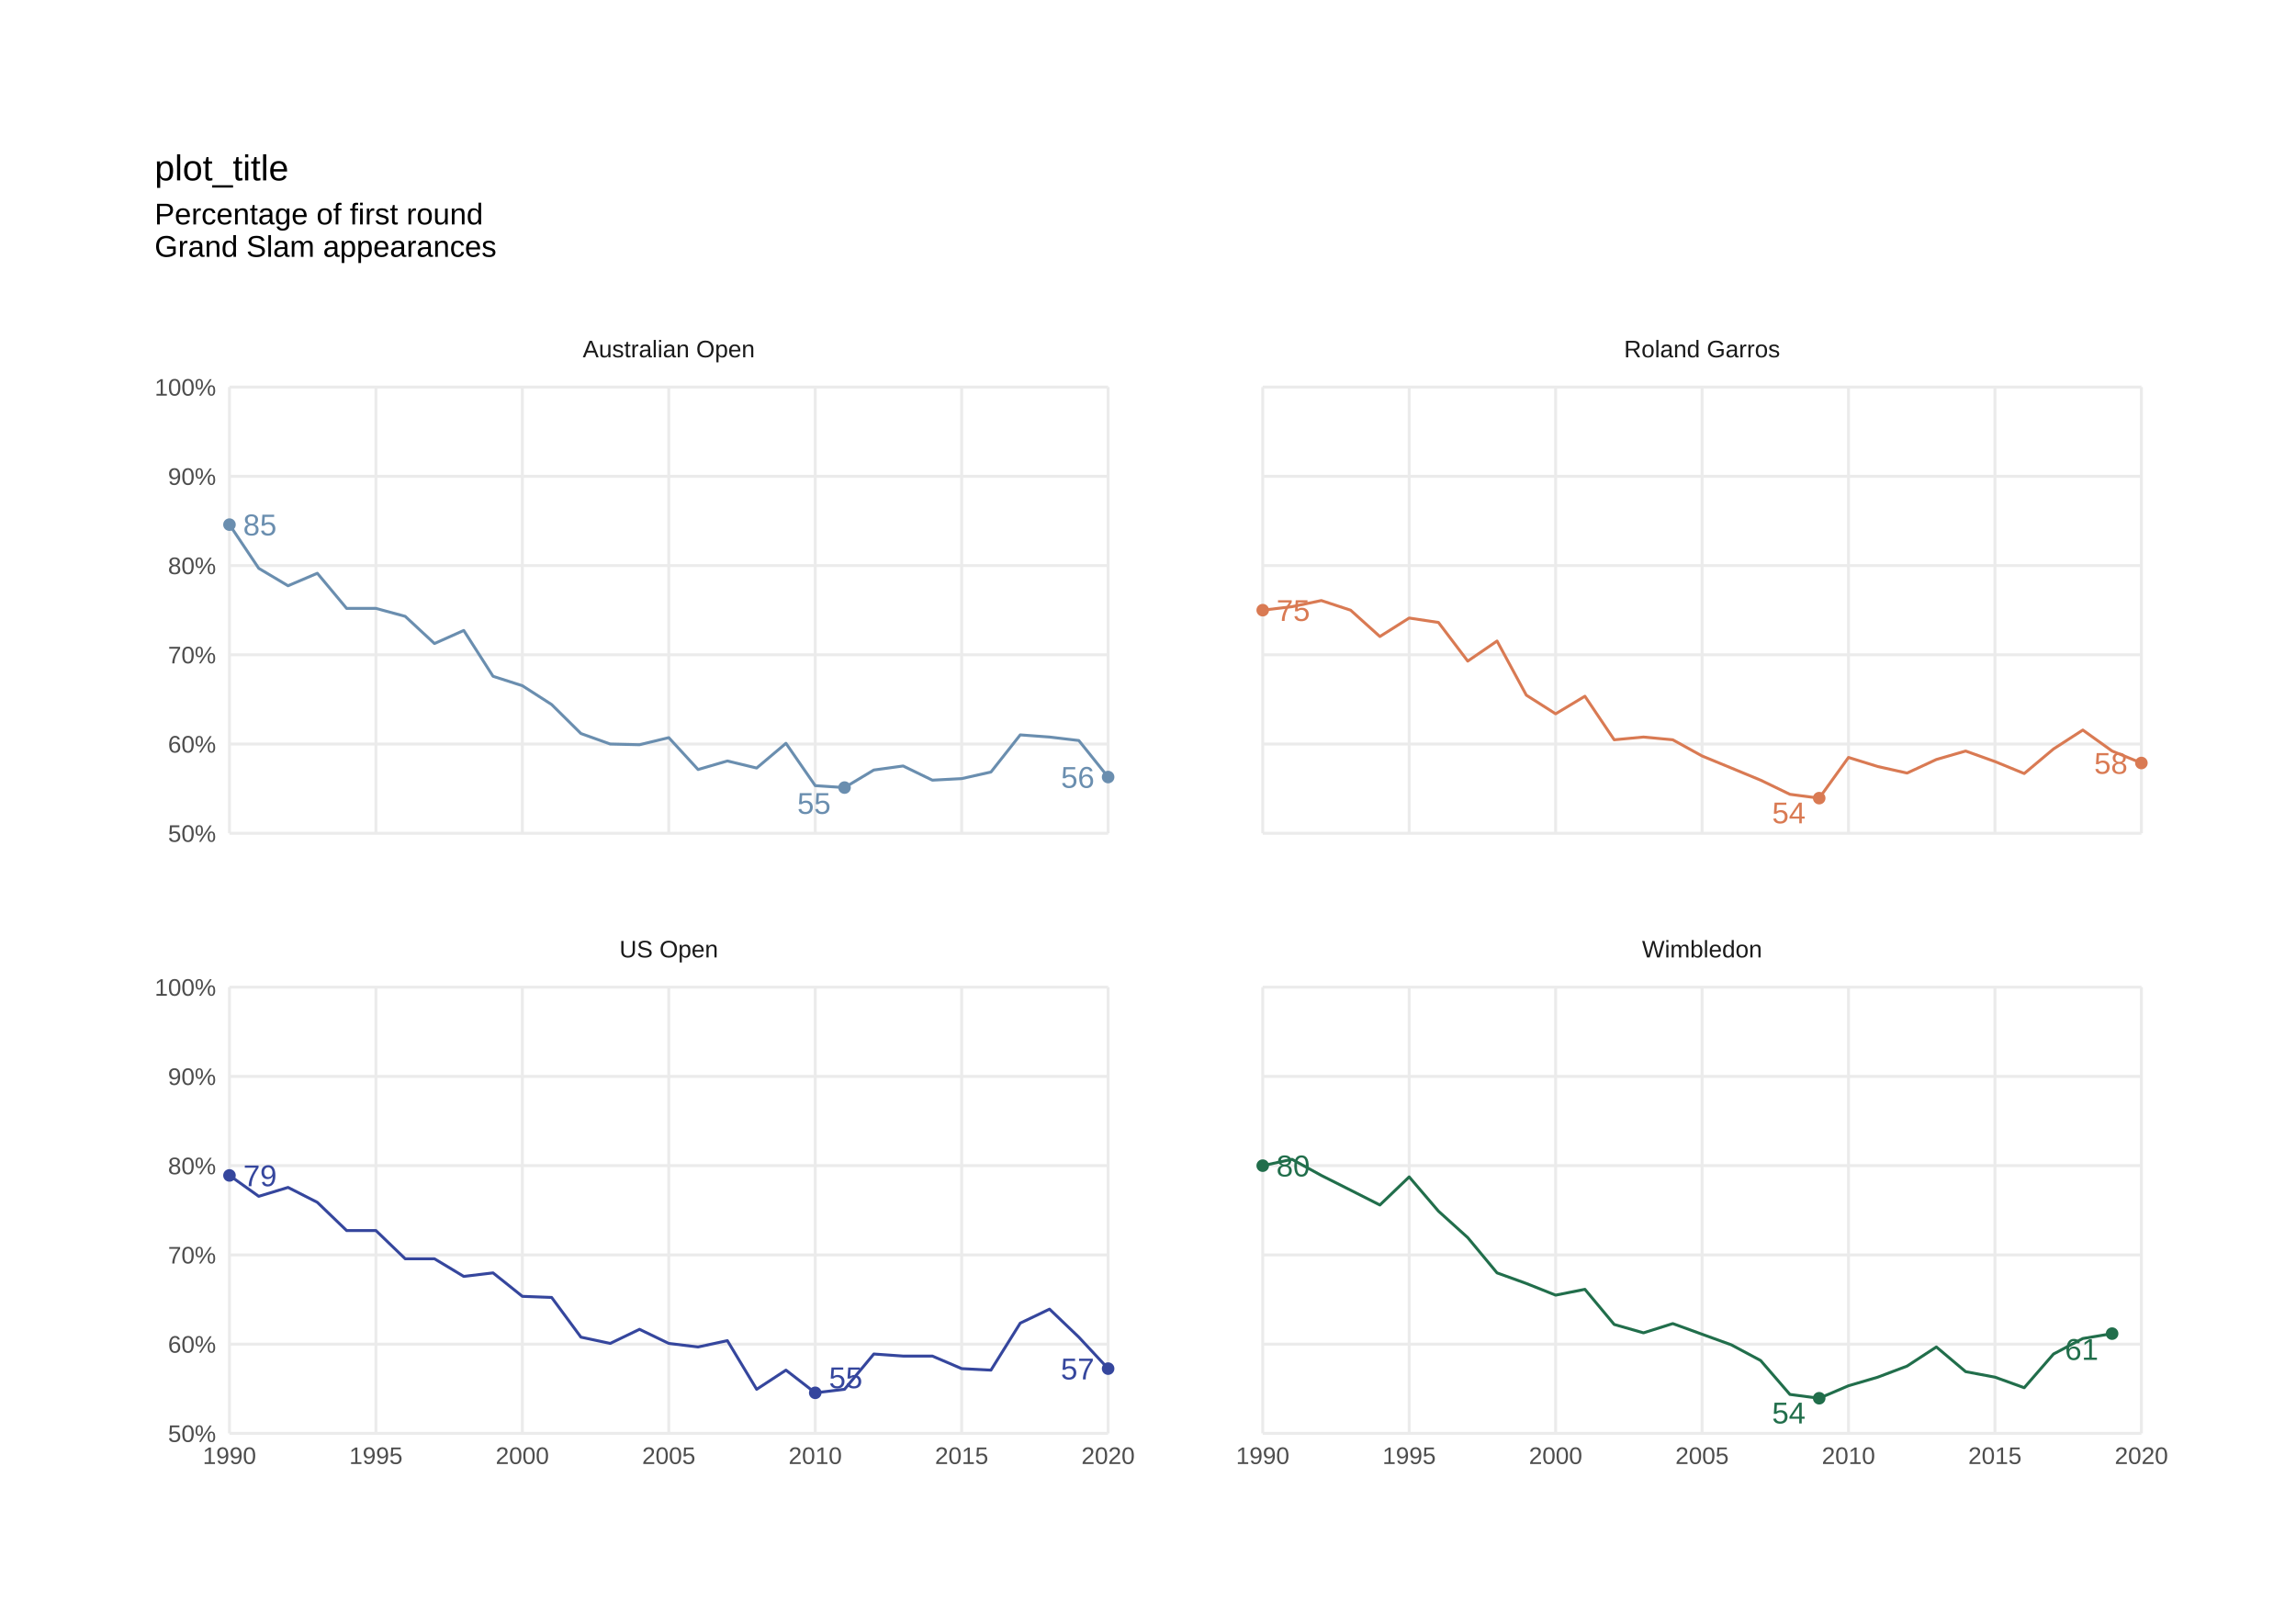
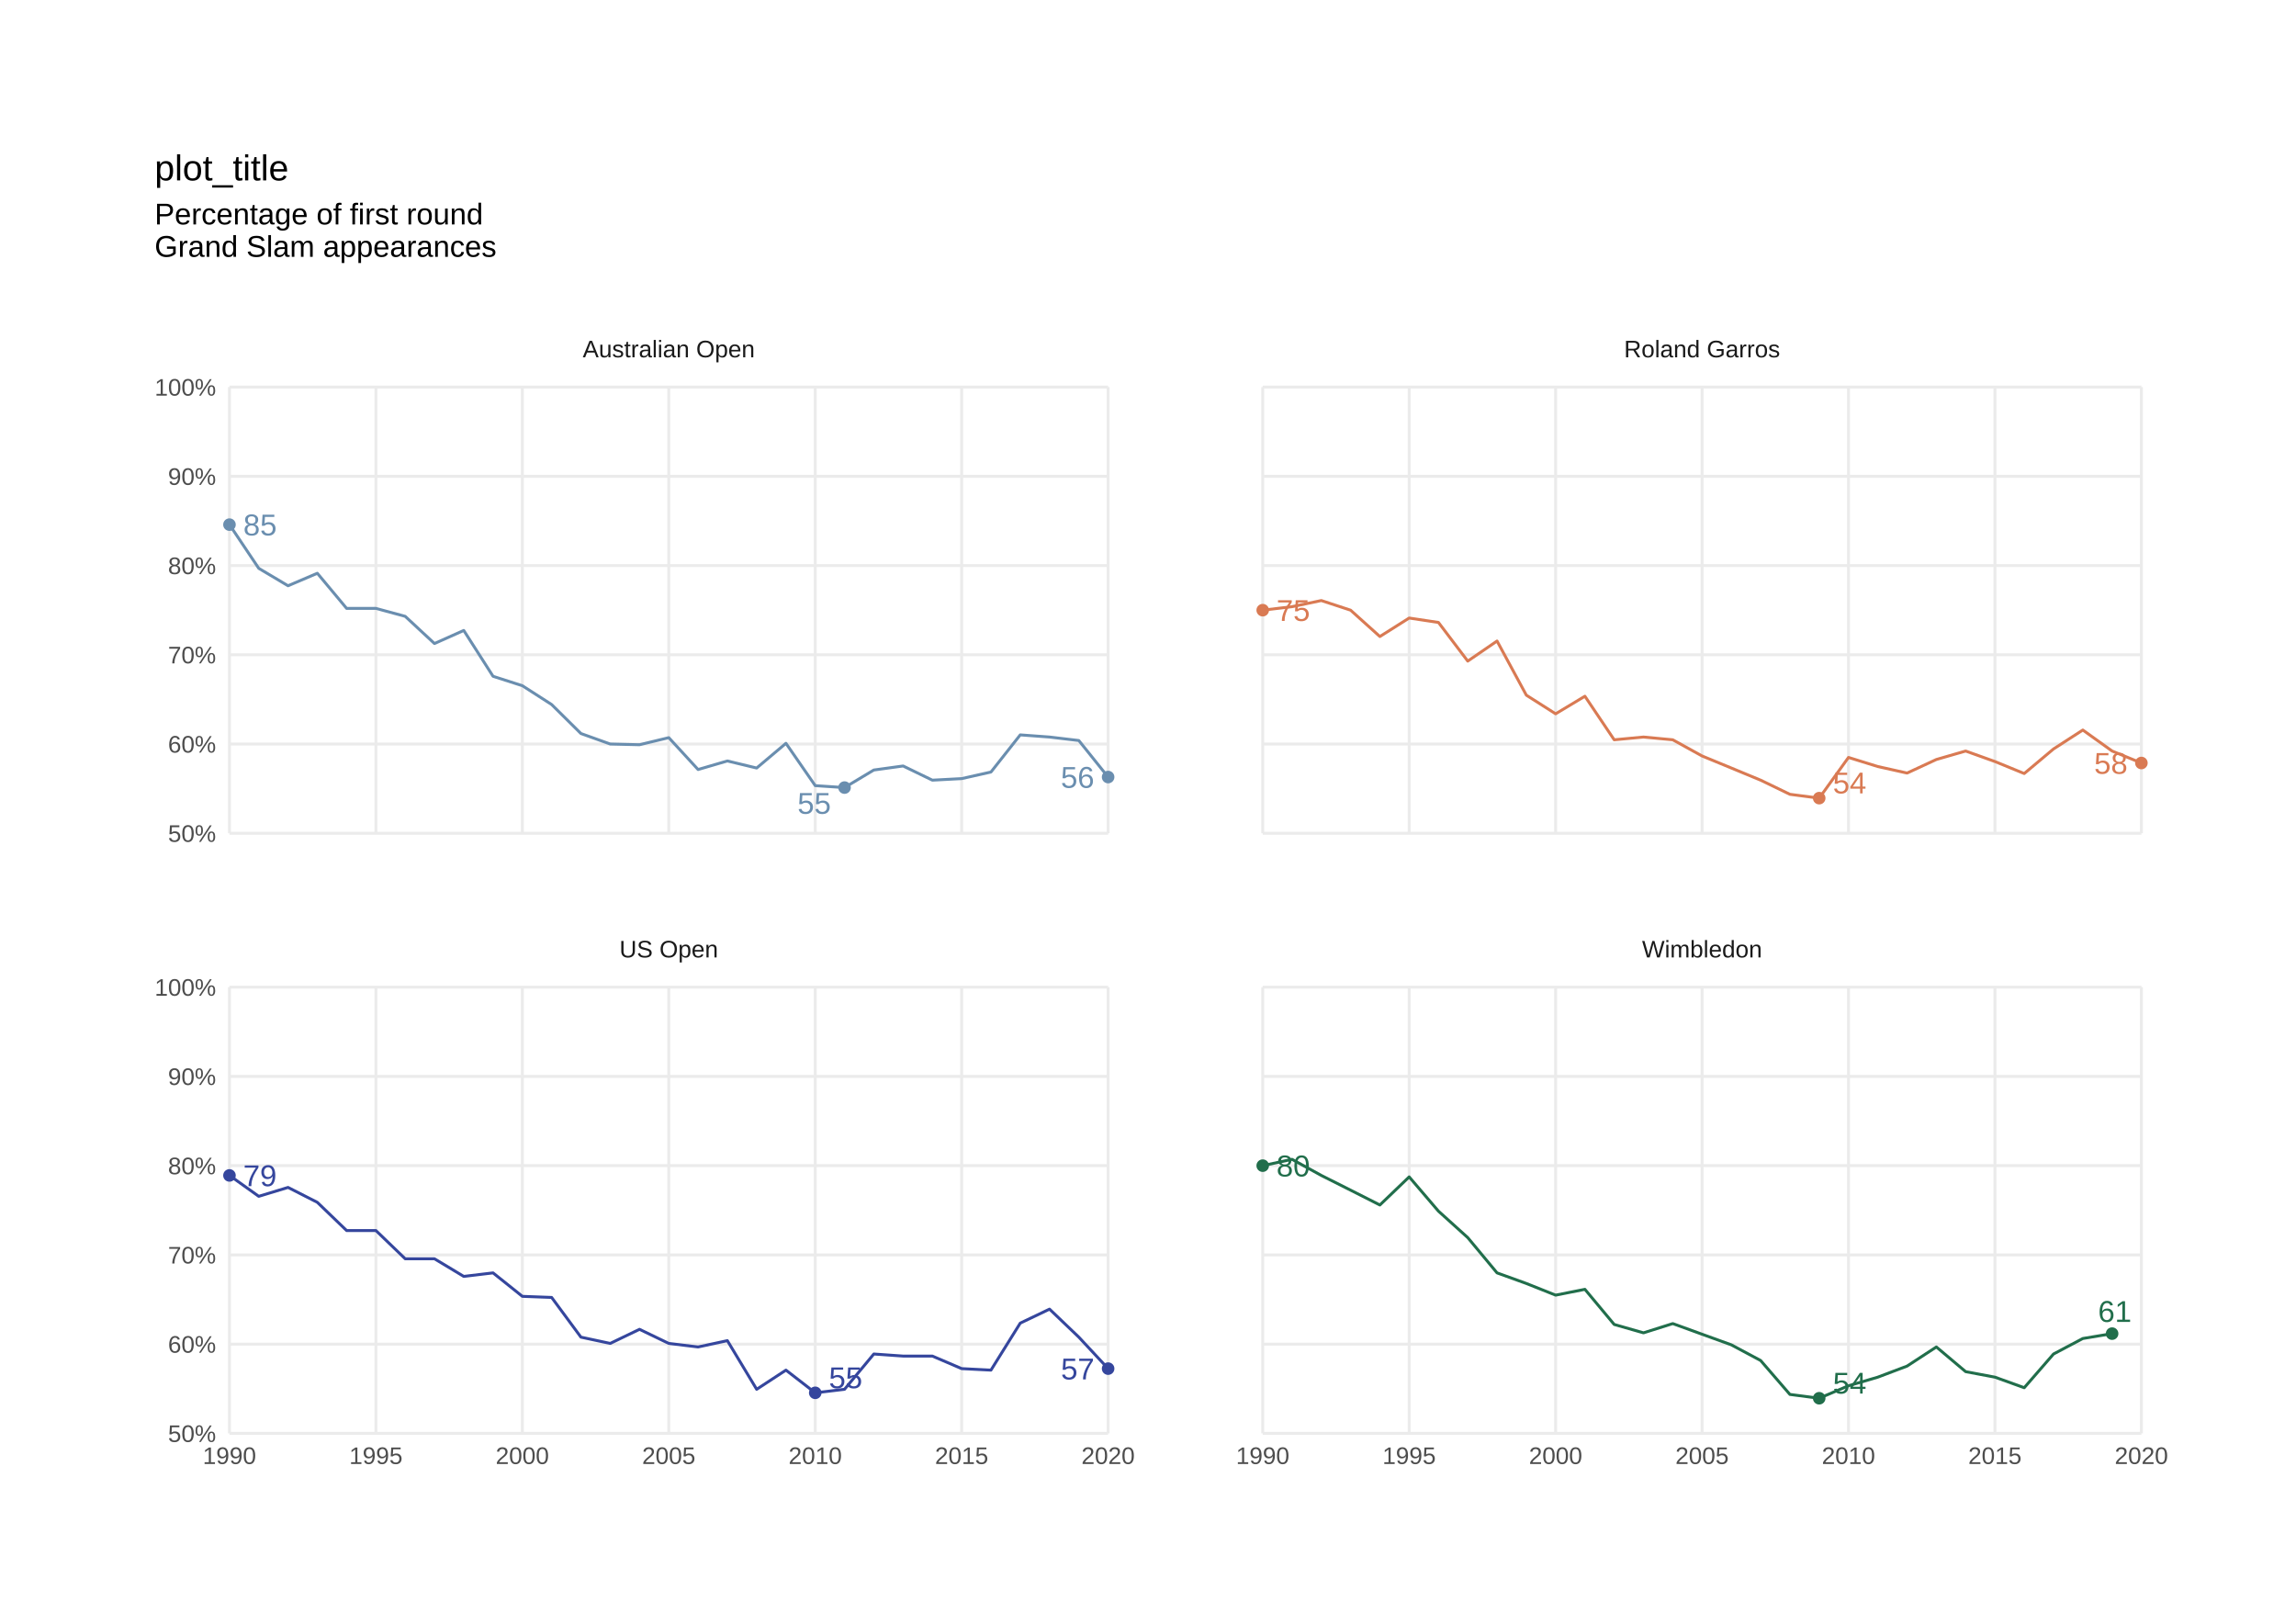
<svg xmlns="http://www.w3.org/2000/svg" class="svglite" width="841.89pt" height="595.28pt" viewBox="0 0 841.89 595.28">
  <defs>
    <style type="text/css">
    .svglite line, .svglite polyline, .svglite polygon, .svglite path, .svglite rect, .svglite circle {
      fill: none;
      stroke: #000000;
      stroke-linecap: round;
      stroke-linejoin: round;
      stroke-miterlimit: 10.00;
    }
    .svglite text {
      white-space: pre;
    }
  </style>
  </defs>
  <rect width="100%" height="100%" style="stroke: none; fill: none;" />
  <defs>
    <clipPath id="cpMC4wMHw4NDEuODl8MC4wMHw1OTUuMjg=">
      <rect x="0.00" y="0.00" width="841.89" height="595.28" />
    </clipPath>
  </defs>
  <g clip-path="url(#cpMC4wMHw4NDEuODl8MC4wMHw1OTUuMjg=)">
    <polyline points="84.14,305.49 406.32,305.49 " style="stroke-width: 1.07; stroke: #EBEBEB; stroke-linecap: butt;" />
    <polyline points="84.14,272.77 406.32,272.77 " style="stroke-width: 1.07; stroke: #EBEBEB; stroke-linecap: butt;" />
    <polyline points="84.14,240.05 406.32,240.05 " style="stroke-width: 1.07; stroke: #EBEBEB; stroke-linecap: butt;" />
    <polyline points="84.14,207.34 406.32,207.34 " style="stroke-width: 1.07; stroke: #EBEBEB; stroke-linecap: butt;" />
    <polyline points="84.14,174.62 406.32,174.62 " style="stroke-width: 1.07; stroke: #EBEBEB; stroke-linecap: butt;" />
    <polyline points="84.14,141.90 406.32,141.90 " style="stroke-width: 1.07; stroke: #EBEBEB; stroke-linecap: butt;" />
    <polyline points="84.14,305.49 84.14,141.90 " style="stroke-width: 1.07; stroke: #EBEBEB; stroke-linecap: butt;" />
    <polyline points="137.84,305.49 137.84,141.90 " style="stroke-width: 1.07; stroke: #EBEBEB; stroke-linecap: butt;" />
    <polyline points="191.53,305.49 191.53,141.90 " style="stroke-width: 1.07; stroke: #EBEBEB; stroke-linecap: butt;" />
    <polyline points="245.23,305.49 245.23,141.90 " style="stroke-width: 1.07; stroke: #EBEBEB; stroke-linecap: butt;" />
    <polyline points="298.93,305.49 298.93,141.90 " style="stroke-width: 1.07; stroke: #EBEBEB; stroke-linecap: butt;" />
    <polyline points="352.62,305.49 352.62,141.90 " style="stroke-width: 1.07; stroke: #EBEBEB; stroke-linecap: butt;" />
    <polyline points="406.32,305.49 406.32,141.90 " style="stroke-width: 1.07; stroke: #EBEBEB; stroke-linecap: butt;" />
    <polyline points="84.14,192.34 94.88,208.36 105.62,214.75 116.36,210.17 127.10,223.05 137.84,223.05 148.58,225.96 159.31,235.93 170.05,231.13 180.79,247.94 191.53,251.39 202.27,258.29 213.01,268.92 223.75,272.77 234.49,273.03 245.23,270.44 255.97,282.12 266.71,278.98 277.45,281.57 288.19,272.51 298.93,288.03 309.67,288.74 320.41,282.30 331.15,280.82 341.88,286.02 352.62,285.45 363.36,283.04 374.10,269.42 384.84,270.21 395.58,271.49 406.32,284.88 " style="stroke-width: 1.07; stroke: #6A8EAF; stroke-linecap: butt;" />
    <circle cx="84.14" cy="192.34" r="1.95" style="stroke-width: 0.71; stroke: #6A8EAF; fill: #6A8EAF;" />
    <circle cx="309.67" cy="288.74" r="1.95" style="stroke-width: 0.71; stroke: #6A8EAF; fill: #6A8EAF;" />
    <circle cx="406.32" cy="284.88" r="1.95" style="stroke-width: 0.71; stroke: #6A8EAF; fill: #6A8EAF;" />
-     <text x="95.29" y="196.28" text-anchor="middle" style="font-size: 11.04px;fill: #6A8EAF; font-family: &quot;Arial&quot;;" textLength="12.27px" lengthAdjust="spacingAndGlyphs">85</text>
-     <text x="298.48" y="298.37" text-anchor="middle" style="font-size: 11.04px;fill: #6A8EAF; font-family: &quot;Arial&quot;;" textLength="12.27px" lengthAdjust="spacingAndGlyphs">55</text>
-     <text x="395.17" y="288.83" text-anchor="middle" style="font-size: 11.04px;fill: #6A8EAF; font-family: &quot;Arial&quot;;" textLength="12.27px" lengthAdjust="spacingAndGlyphs">56</text>
+     <text x="95.35" y="196.28" text-anchor="middle" style="font-size: 11.04px;fill: #6A8EAF; font-family: &quot;Arial&quot;;" textLength="12.27px" lengthAdjust="spacingAndGlyphs">85</text>
+     <text x="298.55" y="298.34" text-anchor="middle" style="font-size: 11.04px;fill: #6A8EAF; font-family: &quot;Arial&quot;;" textLength="12.27px" lengthAdjust="spacingAndGlyphs">55</text>
+     <text x="395.11" y="288.83" text-anchor="middle" style="font-size: 11.04px;fill: #6A8EAF; font-family: &quot;Arial&quot;;" textLength="12.27px" lengthAdjust="spacingAndGlyphs">56</text>
    <polyline points="84.14,525.50 406.32,525.50 " style="stroke-width: 1.07; stroke: #EBEBEB; stroke-linecap: butt;" />
    <polyline points="84.14,492.78 406.32,492.78 " style="stroke-width: 1.07; stroke: #EBEBEB; stroke-linecap: butt;" />
    <polyline points="84.14,460.07 406.32,460.07 " style="stroke-width: 1.07; stroke: #EBEBEB; stroke-linecap: butt;" />
    <polyline points="84.14,427.35 406.32,427.35 " style="stroke-width: 1.07; stroke: #EBEBEB; stroke-linecap: butt;" />
    <polyline points="84.14,394.63 406.32,394.63 " style="stroke-width: 1.07; stroke: #EBEBEB; stroke-linecap: butt;" />
    <polyline points="84.14,361.91 406.32,361.91 " style="stroke-width: 1.07; stroke: #EBEBEB; stroke-linecap: butt;" />
    <polyline points="84.14,525.50 84.14,361.91 " style="stroke-width: 1.07; stroke: #EBEBEB; stroke-linecap: butt;" />
    <polyline points="137.84,525.50 137.84,361.91 " style="stroke-width: 1.07; stroke: #EBEBEB; stroke-linecap: butt;" />
    <polyline points="191.53,525.50 191.53,361.91 " style="stroke-width: 1.07; stroke: #EBEBEB; stroke-linecap: butt;" />
    <polyline points="245.23,525.50 245.23,361.91 " style="stroke-width: 1.07; stroke: #EBEBEB; stroke-linecap: butt;" />
    <polyline points="298.93,525.50 298.93,361.91 " style="stroke-width: 1.07; stroke: #EBEBEB; stroke-linecap: butt;" />
    <polyline points="352.62,525.50 352.62,361.91 " style="stroke-width: 1.07; stroke: #EBEBEB; stroke-linecap: butt;" />
    <polyline points="406.32,525.50 406.32,361.91 " style="stroke-width: 1.07; stroke: #EBEBEB; stroke-linecap: butt;" />
    <polyline points="84.14,430.93 94.88,438.59 105.62,435.33 116.36,440.80 127.10,451.14 137.84,451.14 148.58,461.49 159.31,461.49 170.05,467.95 180.79,466.66 191.53,475.26 202.27,475.66 213.01,490.22 223.75,492.52 234.49,487.35 245.23,492.52 255.97,493.82 266.71,491.50 277.45,509.34 288.19,502.31 298.93,510.63 309.67,509.34 320.41,496.40 331.15,497.16 341.88,497.16 352.62,501.76 363.36,502.31 374.10,485.08 384.84,479.95 395.58,490.22 406.32,501.76 " style="stroke-width: 1.07; stroke: #35469D; stroke-linecap: butt;" />
    <circle cx="84.14" cy="430.93" r="1.95" style="stroke-width: 0.71; stroke: #35469D; fill: #35469D;" />
    <circle cx="298.93" cy="510.63" r="1.95" style="stroke-width: 0.71; stroke: #35469D; fill: #35469D;" />
    <circle cx="406.32" cy="501.76" r="1.95" style="stroke-width: 0.71; stroke: #35469D; fill: #35469D;" />
-     <text x="95.35" y="434.88" text-anchor="middle" style="font-size: 11.04px;fill: #35469D; font-family: &quot;Arial&quot;;" textLength="12.27px" lengthAdjust="spacingAndGlyphs">79</text>
-     <text x="310.10" y="508.93" text-anchor="middle" style="font-size: 11.04px;fill: #35469D; font-family: &quot;Arial&quot;;" textLength="12.27px" lengthAdjust="spacingAndGlyphs">55</text>
-     <text x="395.11" y="505.71" text-anchor="middle" style="font-size: 11.04px;fill: #35469D; font-family: &quot;Arial&quot;;" textLength="12.27px" lengthAdjust="spacingAndGlyphs">57</text>
+     <text x="95.31" y="434.87" text-anchor="middle" style="font-size: 11.04px;fill: #35469D; font-family: &quot;Arial&quot;;" textLength="12.27px" lengthAdjust="spacingAndGlyphs">79</text>
+     <text x="310.07" y="508.94" text-anchor="middle" style="font-size: 11.04px;fill: #35469D; font-family: &quot;Arial&quot;;" textLength="12.27px" lengthAdjust="spacingAndGlyphs">55</text>
+     <text x="395.15" y="505.71" text-anchor="middle" style="font-size: 11.04px;fill: #35469D; font-family: &quot;Arial&quot;;" textLength="12.27px" lengthAdjust="spacingAndGlyphs">57</text>
    <polyline points="463.01,305.49 785.20,305.49 " style="stroke-width: 1.07; stroke: #EBEBEB; stroke-linecap: butt;" />
    <polyline points="463.01,272.77 785.20,272.77 " style="stroke-width: 1.07; stroke: #EBEBEB; stroke-linecap: butt;" />
    <polyline points="463.01,240.05 785.20,240.05 " style="stroke-width: 1.07; stroke: #EBEBEB; stroke-linecap: butt;" />
    <polyline points="463.01,207.34 785.20,207.34 " style="stroke-width: 1.07; stroke: #EBEBEB; stroke-linecap: butt;" />
    <polyline points="463.01,174.62 785.20,174.62 " style="stroke-width: 1.07; stroke: #EBEBEB; stroke-linecap: butt;" />
    <polyline points="463.01,141.90 785.20,141.90 " style="stroke-width: 1.07; stroke: #EBEBEB; stroke-linecap: butt;" />
    <polyline points="463.01,305.49 463.01,141.90 " style="stroke-width: 1.07; stroke: #EBEBEB; stroke-linecap: butt;" />
    <polyline points="516.71,305.49 516.71,141.90 " style="stroke-width: 1.07; stroke: #EBEBEB; stroke-linecap: butt;" />
    <polyline points="570.41,305.49 570.41,141.90 " style="stroke-width: 1.07; stroke: #EBEBEB; stroke-linecap: butt;" />
    <polyline points="624.11,305.49 624.11,141.90 " style="stroke-width: 1.07; stroke: #EBEBEB; stroke-linecap: butt;" />
    <polyline points="677.80,305.49 677.80,141.90 " style="stroke-width: 1.07; stroke: #EBEBEB; stroke-linecap: butt;" />
    <polyline points="731.50,305.49 731.50,141.90 " style="stroke-width: 1.07; stroke: #EBEBEB; stroke-linecap: butt;" />
    <polyline points="785.20,305.49 785.20,141.90 " style="stroke-width: 1.07; stroke: #EBEBEB; stroke-linecap: butt;" />
    <polyline points="463.01,223.70 473.75,222.42 484.49,220.17 495.23,223.70 505.97,233.36 516.71,226.58 527.45,228.20 538.19,242.37 548.93,235.01 559.67,254.86 570.41,261.69 581.15,255.25 591.89,271.22 602.63,270.21 613.37,271.22 624.11,277.15 634.84,281.57 645.58,286.02 656.32,291.21 667.06,292.61 677.80,277.69 688.54,281.02 699.28,283.42 710.02,278.44 720.76,275.34 731.50,279.19 742.24,283.59 752.98,274.58 763.72,267.64 774.46,275.34 785.20,279.73 " style="stroke-width: 1.07; stroke: #D97A53; stroke-linecap: butt;" />
    <circle cx="463.01" cy="223.70" r="1.95" style="stroke-width: 0.71; stroke: #D97A53; fill: #D97A53;" />
    <circle cx="667.06" cy="292.61" r="1.95" style="stroke-width: 0.71; stroke: #D97A53; fill: #D97A53;" />
    <circle cx="785.20" cy="279.73" r="1.95" style="stroke-width: 0.71; stroke: #D97A53; fill: #D97A53;" />
-     <text x="474.19" y="227.65" text-anchor="middle" style="font-size: 11.04px;fill: #D97A53; font-family: &quot;Arial&quot;;" textLength="12.27px" lengthAdjust="spacingAndGlyphs">75</text>
-     <text x="655.92" y="301.84" text-anchor="middle" style="font-size: 11.04px;fill: #D97A53; font-family: &quot;Arial&quot;;" textLength="12.27px" lengthAdjust="spacingAndGlyphs">54</text>
-     <text x="774.02" y="283.68" text-anchor="middle" style="font-size: 11.04px;fill: #D97A53; font-family: &quot;Arial&quot;;" textLength="12.27px" lengthAdjust="spacingAndGlyphs">58</text>
+     <text x="474.20" y="227.65" text-anchor="middle" style="font-size: 11.04px;fill: #D97A53; font-family: &quot;Arial&quot;;" textLength="12.27px" lengthAdjust="spacingAndGlyphs">75</text>
+     <text x="678.22" y="290.87" text-anchor="middle" style="font-size: 11.04px;fill: #D97A53; font-family: &quot;Arial&quot;;" textLength="12.27px" lengthAdjust="spacingAndGlyphs">54</text>
+     <text x="774.01" y="283.68" text-anchor="middle" style="font-size: 11.04px;fill: #D97A53; font-family: &quot;Arial&quot;;" textLength="12.27px" lengthAdjust="spacingAndGlyphs">58</text>
    <polyline points="463.01,525.50 785.20,525.50 " style="stroke-width: 1.07; stroke: #EBEBEB; stroke-linecap: butt;" />
    <polyline points="463.01,492.78 785.20,492.78 " style="stroke-width: 1.07; stroke: #EBEBEB; stroke-linecap: butt;" />
    <polyline points="463.01,460.07 785.20,460.07 " style="stroke-width: 1.07; stroke: #EBEBEB; stroke-linecap: butt;" />
    <polyline points="463.01,427.35 785.20,427.35 " style="stroke-width: 1.07; stroke: #EBEBEB; stroke-linecap: butt;" />
    <polyline points="463.01,394.63 785.20,394.63 " style="stroke-width: 1.07; stroke: #EBEBEB; stroke-linecap: butt;" />
    <polyline points="463.01,361.91 785.20,361.91 " style="stroke-width: 1.07; stroke: #EBEBEB; stroke-linecap: butt;" />
    <polyline points="463.01,525.50 463.01,361.91 " style="stroke-width: 1.07; stroke: #EBEBEB; stroke-linecap: butt;" />
    <polyline points="516.71,525.50 516.71,361.91 " style="stroke-width: 1.07; stroke: #EBEBEB; stroke-linecap: butt;" />
    <polyline points="570.41,525.50 570.41,361.91 " style="stroke-width: 1.07; stroke: #EBEBEB; stroke-linecap: butt;" />
    <polyline points="624.11,525.50 624.11,361.91 " style="stroke-width: 1.07; stroke: #EBEBEB; stroke-linecap: butt;" />
    <polyline points="677.80,525.50 677.80,361.91 " style="stroke-width: 1.07; stroke: #EBEBEB; stroke-linecap: butt;" />
    <polyline points="731.50,525.50 731.50,361.91 " style="stroke-width: 1.07; stroke: #EBEBEB; stroke-linecap: butt;" />
    <polyline points="785.20,525.50 785.20,361.91 " style="stroke-width: 1.07; stroke: #EBEBEB; stroke-linecap: butt;" />
    <polyline points="463.01,427.35 473.75,425.03 484.49,430.93 495.23,436.33 505.97,441.77 516.71,431.47 527.45,444.03 538.19,453.73 548.93,466.66 559.67,470.54 570.41,474.82 581.15,472.69 591.89,485.57 602.63,488.64 613.37,485.25 624.11,489.15 634.84,493.04 645.58,498.78 656.32,511.22 667.06,512.62 677.80,508.04 688.54,504.89 699.28,500.83 710.02,493.82 720.76,502.87 731.50,504.89 742.24,508.76 752.98,496.40 763.72,490.72 774.46,488.93 " style="stroke-width: 1.07; stroke: #216E4B; stroke-linecap: butt;" />
    <circle cx="463.01" cy="427.35" r="1.95" style="stroke-width: 0.71; stroke: #216E4B; fill: #216E4B;" />
    <circle cx="667.06" cy="512.62" r="1.95" style="stroke-width: 0.71; stroke: #216E4B; fill: #216E4B;" />
    <circle cx="774.46" cy="488.93" r="1.95" style="stroke-width: 0.71; stroke: #216E4B; fill: #216E4B;" />
-     <text x="474.15" y="431.30" text-anchor="middle" style="font-size: 11.04px;fill: #216E4B; font-family: &quot;Arial&quot;;" textLength="12.27px" lengthAdjust="spacingAndGlyphs">80</text>
-     <text x="655.90" y="521.85" text-anchor="middle" style="font-size: 11.04px;fill: #216E4B; font-family: &quot;Arial&quot;;" textLength="12.27px" lengthAdjust="spacingAndGlyphs">54</text>
-     <text x="763.29" y="498.56" text-anchor="middle" style="font-size: 11.04px;fill: #216E4B; font-family: &quot;Arial&quot;;" textLength="12.27px" lengthAdjust="spacingAndGlyphs">61</text>
+     <text x="474.19" y="431.30" text-anchor="middle" style="font-size: 11.04px;fill: #216E4B; font-family: &quot;Arial&quot;;" textLength="12.27px" lengthAdjust="spacingAndGlyphs">80</text>
+     <text x="678.23" y="510.91" text-anchor="middle" style="font-size: 11.04px;fill: #216E4B; font-family: &quot;Arial&quot;;" textLength="12.27px" lengthAdjust="spacingAndGlyphs">54</text>
+     <text x="775.45" y="484.63" text-anchor="middle" style="font-size: 11.04px;fill: #216E4B; font-family: &quot;Arial&quot;;" textLength="12.27px" lengthAdjust="spacingAndGlyphs">61</text>
  </g>
  <defs>
    <clipPath id="cpODQuMTR8NDA2LjMyfDMzMy44NHwzNjEuOTE=">
      <rect x="84.14" y="333.84" width="322.18" height="28.08" />
    </clipPath>
  </defs>
  <g clip-path="url(#cpODQuMTR8NDA2LjMyfDMzMy44NHwzNjEuOTE=)">
    <text x="245.23" y="351.02" text-anchor="middle" style="font-size: 8.80px;fill: #1A1A1A; font-family: &quot;Arial&quot;;" textLength="36.20px" lengthAdjust="spacingAndGlyphs">US Open</text>
  </g>
  <g clip-path="url(#cpMC4wMHw4NDEuODl8MC4wMHw1OTUuMjg=)">
</g>
  <defs>
    <clipPath id="cpNDYzLjAxfDc4NS4yMHwzMzMuODR8MzYxLjkx">
      <rect x="463.01" y="333.84" width="322.18" height="28.08" />
    </clipPath>
  </defs>
  <g clip-path="url(#cpNDYzLjAxfDc4NS4yMHwzMzMuODR8MzYxLjkx)">
    <text x="624.11" y="351.02" text-anchor="middle" style="font-size: 8.80px;fill: #1A1A1A; font-family: &quot;Arial&quot;;" textLength="44.01px" lengthAdjust="spacingAndGlyphs">Wimbledon</text>
  </g>
  <g clip-path="url(#cpMC4wMHw4NDEuODl8MC4wMHw1OTUuMjg=)">
</g>
  <defs>
    <clipPath id="cpODQuMTR8NDA2LjMyfDExMy44M3wxNDEuOTA=">
      <rect x="84.14" y="113.83" width="322.18" height="28.08" />
    </clipPath>
  </defs>
  <g clip-path="url(#cpODQuMTR8NDA2LjMyfDExMy44M3wxNDEuOTA=)">
    <text x="245.23" y="131.01" text-anchor="middle" style="font-size: 8.80px;fill: #1A1A1A; font-family: &quot;Arial&quot;;" textLength="63.12px" lengthAdjust="spacingAndGlyphs">Australian Open</text>
  </g>
  <g clip-path="url(#cpMC4wMHw4NDEuODl8MC4wMHw1OTUuMjg=)">
</g>
  <defs>
    <clipPath id="cpNDYzLjAxfDc4NS4yMHwxMTMuODN8MTQxLjkw">
      <rect x="463.01" y="113.83" width="322.18" height="28.08" />
    </clipPath>
  </defs>
  <g clip-path="url(#cpNDYzLjAxfDc4NS4yMHwxMTMuODN8MTQxLjkw)">
    <text x="624.11" y="131.01" text-anchor="middle" style="font-size: 8.80px;fill: #1A1A1A; font-family: &quot;Arial&quot;;" textLength="57.23px" lengthAdjust="spacingAndGlyphs">Roland Garros</text>
  </g>
  <g clip-path="url(#cpMC4wMHw4NDEuODl8MC4wMHw1OTUuMjg=)">
    <text x="84.14" y="536.73" text-anchor="middle" style="font-size: 8.80px;fill: #4D4D4D; font-family: &quot;Arial&quot;;" textLength="19.58px" lengthAdjust="spacingAndGlyphs">1990</text>
    <text x="137.84" y="536.73" text-anchor="middle" style="font-size: 8.80px;fill: #4D4D4D; font-family: &quot;Arial&quot;;" textLength="19.58px" lengthAdjust="spacingAndGlyphs">1995</text>
    <text x="191.53" y="536.73" text-anchor="middle" style="font-size: 8.80px;fill: #4D4D4D; font-family: &quot;Arial&quot;;" textLength="19.58px" lengthAdjust="spacingAndGlyphs">2000</text>
    <text x="245.23" y="536.73" text-anchor="middle" style="font-size: 8.80px;fill: #4D4D4D; font-family: &quot;Arial&quot;;" textLength="19.58px" lengthAdjust="spacingAndGlyphs">2005</text>
    <text x="298.93" y="536.73" text-anchor="middle" style="font-size: 8.80px;fill: #4D4D4D; font-family: &quot;Arial&quot;;" textLength="19.58px" lengthAdjust="spacingAndGlyphs">2010</text>
    <text x="352.62" y="536.73" text-anchor="middle" style="font-size: 8.80px;fill: #4D4D4D; font-family: &quot;Arial&quot;;" textLength="19.58px" lengthAdjust="spacingAndGlyphs">2015</text>
    <text x="406.32" y="536.73" text-anchor="middle" style="font-size: 8.80px;fill: #4D4D4D; font-family: &quot;Arial&quot;;" textLength="19.58px" lengthAdjust="spacingAndGlyphs">2020</text>
    <text x="463.01" y="536.73" text-anchor="middle" style="font-size: 8.80px;fill: #4D4D4D; font-family: &quot;Arial&quot;;" textLength="19.58px" lengthAdjust="spacingAndGlyphs">1990</text>
    <text x="516.71" y="536.73" text-anchor="middle" style="font-size: 8.80px;fill: #4D4D4D; font-family: &quot;Arial&quot;;" textLength="19.58px" lengthAdjust="spacingAndGlyphs">1995</text>
    <text x="570.41" y="536.73" text-anchor="middle" style="font-size: 8.80px;fill: #4D4D4D; font-family: &quot;Arial&quot;;" textLength="19.58px" lengthAdjust="spacingAndGlyphs">2000</text>
    <text x="624.11" y="536.73" text-anchor="middle" style="font-size: 8.80px;fill: #4D4D4D; font-family: &quot;Arial&quot;;" textLength="19.58px" lengthAdjust="spacingAndGlyphs">2005</text>
    <text x="677.80" y="536.73" text-anchor="middle" style="font-size: 8.80px;fill: #4D4D4D; font-family: &quot;Arial&quot;;" textLength="19.58px" lengthAdjust="spacingAndGlyphs">2010</text>
    <text x="731.50" y="536.73" text-anchor="middle" style="font-size: 8.80px;fill: #4D4D4D; font-family: &quot;Arial&quot;;" textLength="19.58px" lengthAdjust="spacingAndGlyphs">2015</text>
    <text x="785.20" y="536.73" text-anchor="middle" style="font-size: 8.80px;fill: #4D4D4D; font-family: &quot;Arial&quot;;" textLength="19.58px" lengthAdjust="spacingAndGlyphs">2020</text>
    <text x="79.21" y="308.64" text-anchor="end" style="font-size: 8.80px;fill: #4D4D4D; font-family: &quot;Arial&quot;;" textLength="17.62px" lengthAdjust="spacingAndGlyphs">50%</text>
    <text x="79.21" y="275.92" text-anchor="end" style="font-size: 8.80px;fill: #4D4D4D; font-family: &quot;Arial&quot;;" textLength="17.62px" lengthAdjust="spacingAndGlyphs">60%</text>
    <text x="79.21" y="243.20" text-anchor="end" style="font-size: 8.80px;fill: #4D4D4D; font-family: &quot;Arial&quot;;" textLength="17.62px" lengthAdjust="spacingAndGlyphs">70%</text>
    <text x="79.21" y="210.49" text-anchor="end" style="font-size: 8.80px;fill: #4D4D4D; font-family: &quot;Arial&quot;;" textLength="17.62px" lengthAdjust="spacingAndGlyphs">80%</text>
    <text x="79.21" y="177.77" text-anchor="end" style="font-size: 8.80px;fill: #4D4D4D; font-family: &quot;Arial&quot;;" textLength="17.62px" lengthAdjust="spacingAndGlyphs">90%</text>
    <text x="79.21" y="145.05" text-anchor="end" style="font-size: 8.80px;fill: #4D4D4D; font-family: &quot;Arial&quot;;" textLength="22.51px" lengthAdjust="spacingAndGlyphs">100%</text>
    <text x="79.21" y="528.65" text-anchor="end" style="font-size: 8.80px;fill: #4D4D4D; font-family: &quot;Arial&quot;;" textLength="17.62px" lengthAdjust="spacingAndGlyphs">50%</text>
    <text x="79.21" y="495.93" text-anchor="end" style="font-size: 8.80px;fill: #4D4D4D; font-family: &quot;Arial&quot;;" textLength="17.62px" lengthAdjust="spacingAndGlyphs">60%</text>
    <text x="79.21" y="463.22" text-anchor="end" style="font-size: 8.80px;fill: #4D4D4D; font-family: &quot;Arial&quot;;" textLength="17.62px" lengthAdjust="spacingAndGlyphs">70%</text>
    <text x="79.21" y="430.50" text-anchor="end" style="font-size: 8.80px;fill: #4D4D4D; font-family: &quot;Arial&quot;;" textLength="17.62px" lengthAdjust="spacingAndGlyphs">80%</text>
    <text x="79.21" y="397.78" text-anchor="end" style="font-size: 8.80px;fill: #4D4D4D; font-family: &quot;Arial&quot;;" textLength="17.62px" lengthAdjust="spacingAndGlyphs">90%</text>
    <text x="79.21" y="365.06" text-anchor="end" style="font-size: 8.80px;fill: #4D4D4D; font-family: &quot;Arial&quot;;" textLength="22.51px" lengthAdjust="spacingAndGlyphs">100%</text>
    <text x="56.69" y="82.27" style="font-size: 11.00px; font-family: &quot;Arial&quot;;" textLength="120.51px" lengthAdjust="spacingAndGlyphs">Percentage of first round</text>
    <text x="56.69" y="94.15" style="font-size: 11.00px; font-family: &quot;Arial&quot;;" textLength="125.40px" lengthAdjust="spacingAndGlyphs">Grand Slam appearances</text>
    <text x="56.69" y="106.03" style="font-size: 11.00px; font-family: &quot;Arial&quot;;" textLength="0.00px" lengthAdjust="spacingAndGlyphs" />
    <text x="56.69" y="66.14" style="font-size: 13.20px; font-family: &quot;Arial&quot;;" textLength="49.13px" lengthAdjust="spacingAndGlyphs">plot_title</text>
  </g>
</svg>
